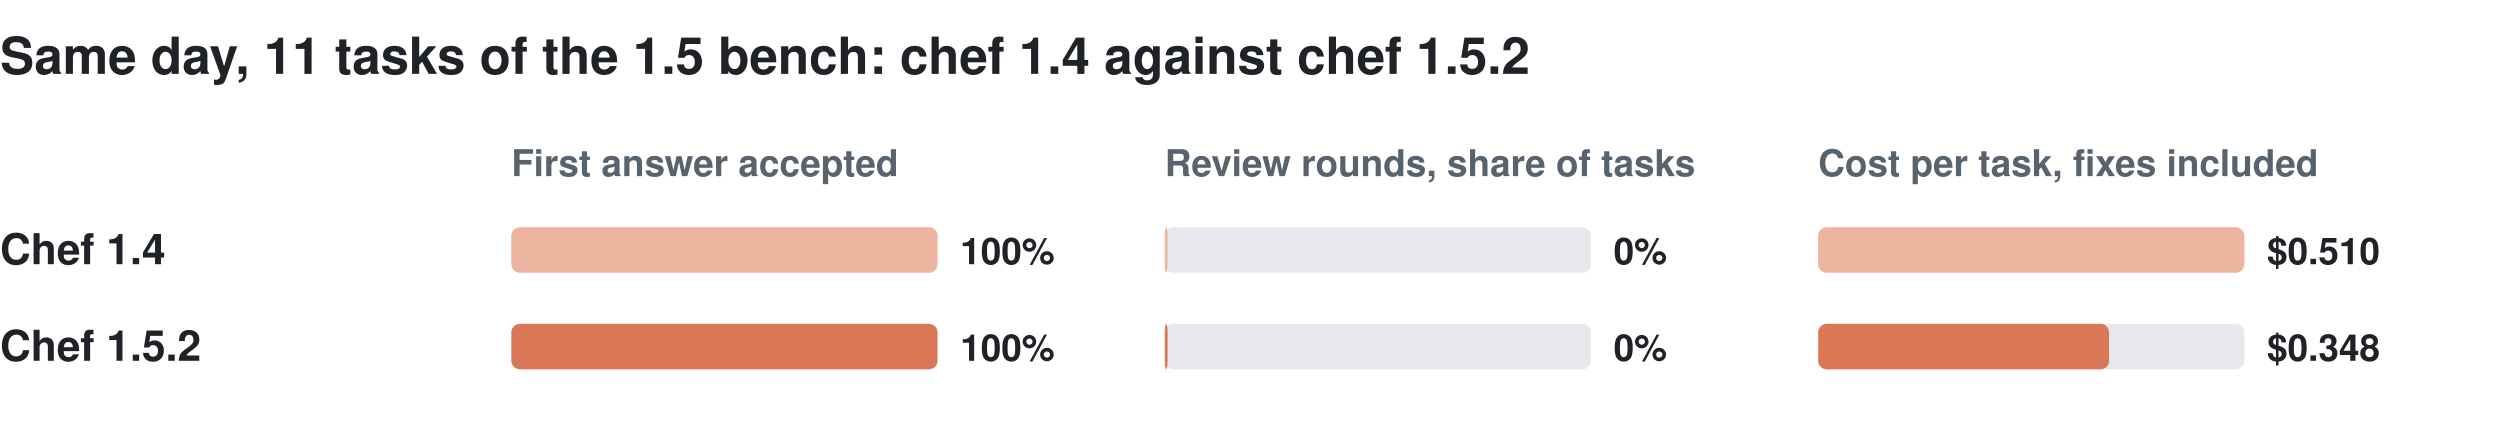
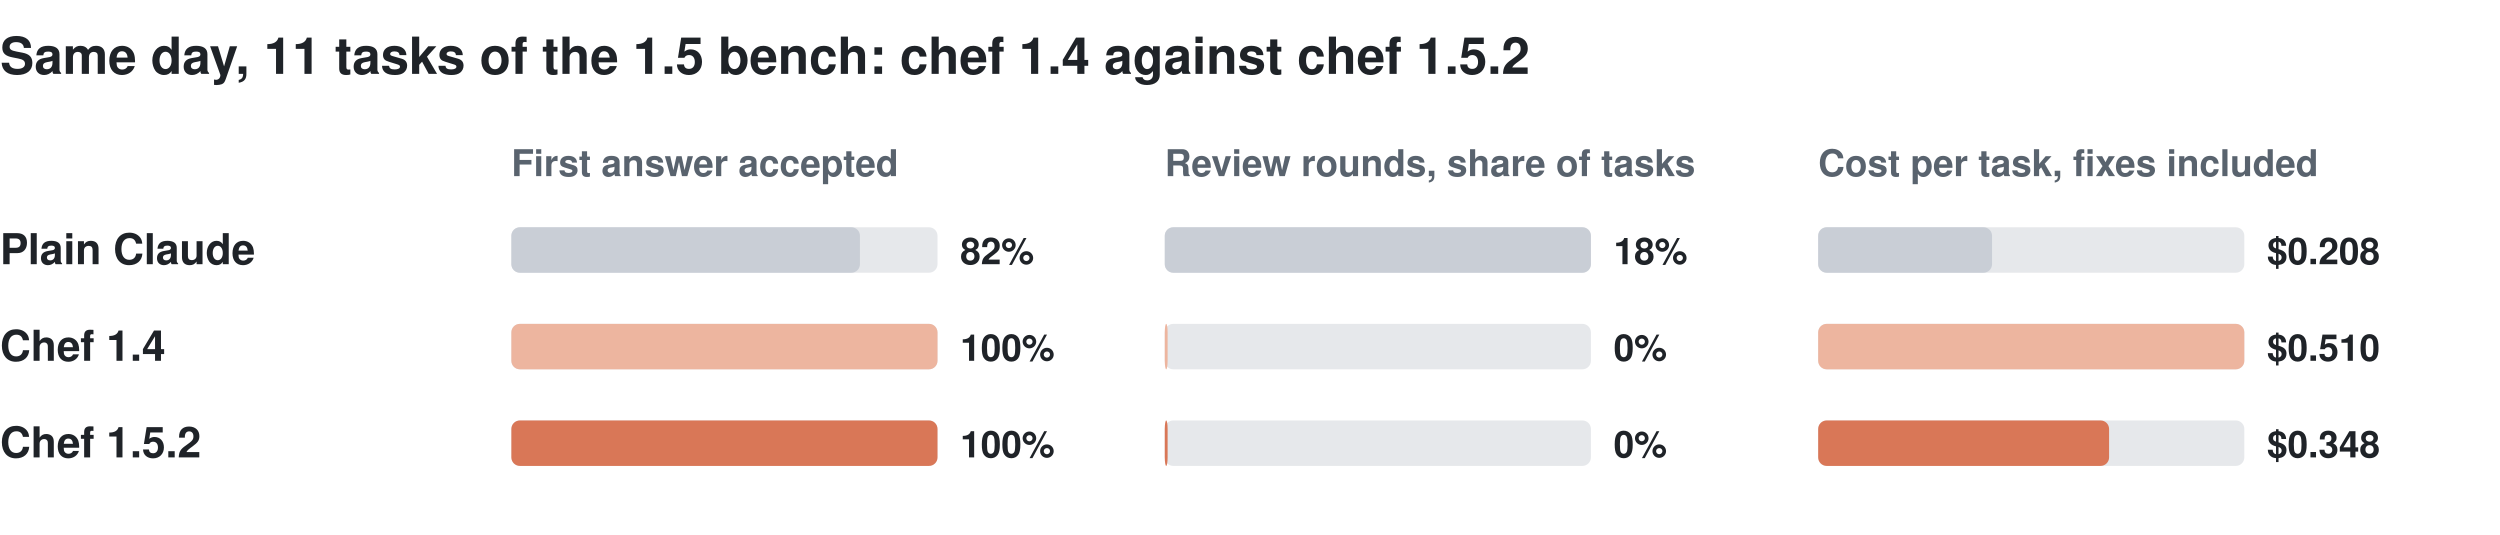
- <svg xmlns="http://www.w3.org/2000/svg" width="880" height="154" viewBox="0 0 880 154" role="img" aria-label="Chef 1.4: first answer accepted 100%, 0 review rounds per 100 tasks, $0.510 per task with fixes; Chef 1.5.2: first answer accepted 100%, 0 review rounds per 100 tasks, $0.348 per task with fixes">
+ <svg xmlns="http://www.w3.org/2000/svg" width="880" height="188" viewBox="0 0 880 188" role="img" aria-label="Plain Claude: first answer accepted 82%, 18 review rounds per 100 tasks, $0.208 per task with fixes; Chef 1.4: first answer accepted 100%, 0 review rounds per 100 tasks, $0.510 per task with fixes; Chef 1.5.2: first answer accepted 100%, 0 review rounds per 100 tasks, $0.348 per task with fixes">
  <text x="0.0" y="26.0" fill="#1F2328" font-family="-apple-system, BlinkMacSystemFont, 'Segoe UI', Helvetica, Arial, sans-serif" font-size="18" font-weight="600" text-anchor="start">Same day, 11 tasks of the 1.5 bench: chef 1.4 against chef 1.5.2</text>
  <text x="180.0" y="62.0" fill="#59636E" font-family="-apple-system, BlinkMacSystemFont, 'Segoe UI', Helvetica, Arial, sans-serif" font-size="13" font-weight="600" text-anchor="start">First answer accepted</text>
  <text x="410.0" y="62.0" fill="#59636E" font-family="-apple-system, BlinkMacSystemFont, 'Segoe UI', Helvetica, Arial, sans-serif" font-size="13" font-weight="600" text-anchor="start">Review rounds, share of tasks</text>
  <text x="640.0" y="62.0" fill="#59636E" font-family="-apple-system, BlinkMacSystemFont, 'Segoe UI', Helvetica, Arial, sans-serif" font-size="13" font-weight="600" text-anchor="start">Cost per task, fixes included</text>
-   <text x="0.0" y="93.0" fill="#1F2328" font-family="-apple-system, BlinkMacSystemFont, 'Segoe UI', Helvetica, Arial, sans-serif" font-size="15" font-weight="600" text-anchor="start">Chef 1.4</text>
+   <text x="0.0" y="93.0" fill="#1F2328" font-family="-apple-system, BlinkMacSystemFont, 'Segoe UI', Helvetica, Arial, sans-serif" font-size="15" font-weight="600" text-anchor="start">Plain Claude</text>
  <rect x="180.0" y="80.0" width="150.0" height="16.0" rx="3" fill="#E6E8EB" />
-   <rect x="180.0" y="80.0" width="150.0" height="16.0" rx="3" fill="#EDB59F" />
-   <text x="338.0" y="93.0" fill="#1F2328" font-family="-apple-system, BlinkMacSystemFont, 'Segoe UI', Helvetica, Arial, sans-serif" font-size="13" font-weight="600" text-anchor="start">100%</text>
+   <rect x="180.0" y="80.0" width="122.7" height="16.0" rx="3" fill="#C9CED6" />
+   <text x="338.0" y="93.0" fill="#1F2328" font-family="-apple-system, BlinkMacSystemFont, 'Segoe UI', Helvetica, Arial, sans-serif" font-size="13" font-weight="600" text-anchor="start">82%</text>
  <rect x="410.0" y="80.0" width="150.0" height="16.0" rx="3" fill="#E6E8EB" />
-   <rect x="410.0" y="80.0" width="1.0" height="16.0" rx="3" fill="#EDB59F" />
-   <text x="568.0" y="93.0" fill="#1F2328" font-family="-apple-system, BlinkMacSystemFont, 'Segoe UI', Helvetica, Arial, sans-serif" font-size="13" font-weight="600" text-anchor="start">0%</text>
+   <rect x="410.0" y="80.0" width="150.0" height="16.0" rx="3" fill="#C9CED6" />
+   <text x="568.0" y="93.0" fill="#1F2328" font-family="-apple-system, BlinkMacSystemFont, 'Segoe UI', Helvetica, Arial, sans-serif" font-size="13" font-weight="600" text-anchor="start">18%</text>
  <rect x="640.0" y="80.0" width="150.0" height="16.0" rx="3" fill="#E6E8EB" />
-   <rect x="640.0" y="80.0" width="150.0" height="16.0" rx="3" fill="#EDB59F" />
-   <text x="798.0" y="93.0" fill="#1F2328" font-family="-apple-system, BlinkMacSystemFont, 'Segoe UI', Helvetica, Arial, sans-serif" font-size="13" font-weight="600" text-anchor="start">$0.510</text>
-   <text x="0.0" y="127.0" fill="#1F2328" font-family="-apple-system, BlinkMacSystemFont, 'Segoe UI', Helvetica, Arial, sans-serif" font-size="15" font-weight="600" text-anchor="start">Chef 1.5.2</text>
+   <rect x="640.0" y="80.0" width="61.2" height="16.0" rx="3" fill="#C9CED6" />
+   <text x="798.0" y="93.0" fill="#1F2328" font-family="-apple-system, BlinkMacSystemFont, 'Segoe UI', Helvetica, Arial, sans-serif" font-size="13" font-weight="600" text-anchor="start">$0.208</text>
+   <text x="0.0" y="127.0" fill="#1F2328" font-family="-apple-system, BlinkMacSystemFont, 'Segoe UI', Helvetica, Arial, sans-serif" font-size="15" font-weight="600" text-anchor="start">Chef 1.4</text>
  <rect x="180.0" y="114.0" width="150.0" height="16.0" rx="3" fill="#E6E8EB" />
-   <rect x="180.0" y="114.0" width="150.0" height="16.0" rx="3" fill="#D97757" />
+   <rect x="180.0" y="114.0" width="150.0" height="16.0" rx="3" fill="#EDB59F" />
  <text x="338.0" y="127.0" fill="#1F2328" font-family="-apple-system, BlinkMacSystemFont, 'Segoe UI', Helvetica, Arial, sans-serif" font-size="13" font-weight="600" text-anchor="start">100%</text>
  <rect x="410.0" y="114.0" width="150.0" height="16.0" rx="3" fill="#E6E8EB" />
-   <rect x="410.0" y="114.0" width="1.0" height="16.0" rx="3" fill="#D97757" />
+   <rect x="410.0" y="114.0" width="1.0" height="16.0" rx="3" fill="#EDB59F" />
  <text x="568.0" y="127.0" fill="#1F2328" font-family="-apple-system, BlinkMacSystemFont, 'Segoe UI', Helvetica, Arial, sans-serif" font-size="13" font-weight="600" text-anchor="start">0%</text>
  <rect x="640.0" y="114.0" width="150.0" height="16.0" rx="3" fill="#E6E8EB" />
-   <rect x="640.0" y="114.0" width="102.4" height="16.0" rx="3" fill="#D97757" />
-   <text x="798.0" y="127.0" fill="#1F2328" font-family="-apple-system, BlinkMacSystemFont, 'Segoe UI', Helvetica, Arial, sans-serif" font-size="13" font-weight="600" text-anchor="start">$0.348</text>
+   <rect x="640.0" y="114.0" width="150.0" height="16.0" rx="3" fill="#EDB59F" />
+   <text x="798.0" y="127.0" fill="#1F2328" font-family="-apple-system, BlinkMacSystemFont, 'Segoe UI', Helvetica, Arial, sans-serif" font-size="13" font-weight="600" text-anchor="start">$0.510</text>
+   <text x="0.0" y="161.0" fill="#1F2328" font-family="-apple-system, BlinkMacSystemFont, 'Segoe UI', Helvetica, Arial, sans-serif" font-size="15" font-weight="600" text-anchor="start">Chef 1.5.2</text>
+   <rect x="180.0" y="148.0" width="150.0" height="16.0" rx="3" fill="#E6E8EB" />
+   <rect x="180.0" y="148.0" width="150.0" height="16.0" rx="3" fill="#D97757" />
+   <text x="338.0" y="161.0" fill="#1F2328" font-family="-apple-system, BlinkMacSystemFont, 'Segoe UI', Helvetica, Arial, sans-serif" font-size="13" font-weight="600" text-anchor="start">100%</text>
+   <rect x="410.0" y="148.0" width="150.0" height="16.0" rx="3" fill="#E6E8EB" />
+   <rect x="410.0" y="148.0" width="1.0" height="16.0" rx="3" fill="#D97757" />
+   <text x="568.0" y="161.0" fill="#1F2328" font-family="-apple-system, BlinkMacSystemFont, 'Segoe UI', Helvetica, Arial, sans-serif" font-size="13" font-weight="600" text-anchor="start">0%</text>
+   <rect x="640.0" y="148.0" width="150.0" height="16.0" rx="3" fill="#E6E8EB" />
+   <rect x="640.0" y="148.0" width="102.4" height="16.0" rx="3" fill="#D97757" />
+   <text x="798.0" y="161.0" fill="#1F2328" font-family="-apple-system, BlinkMacSystemFont, 'Segoe UI', Helvetica, Arial, sans-serif" font-size="13" font-weight="600" text-anchor="start">$0.348</text>
</svg>
